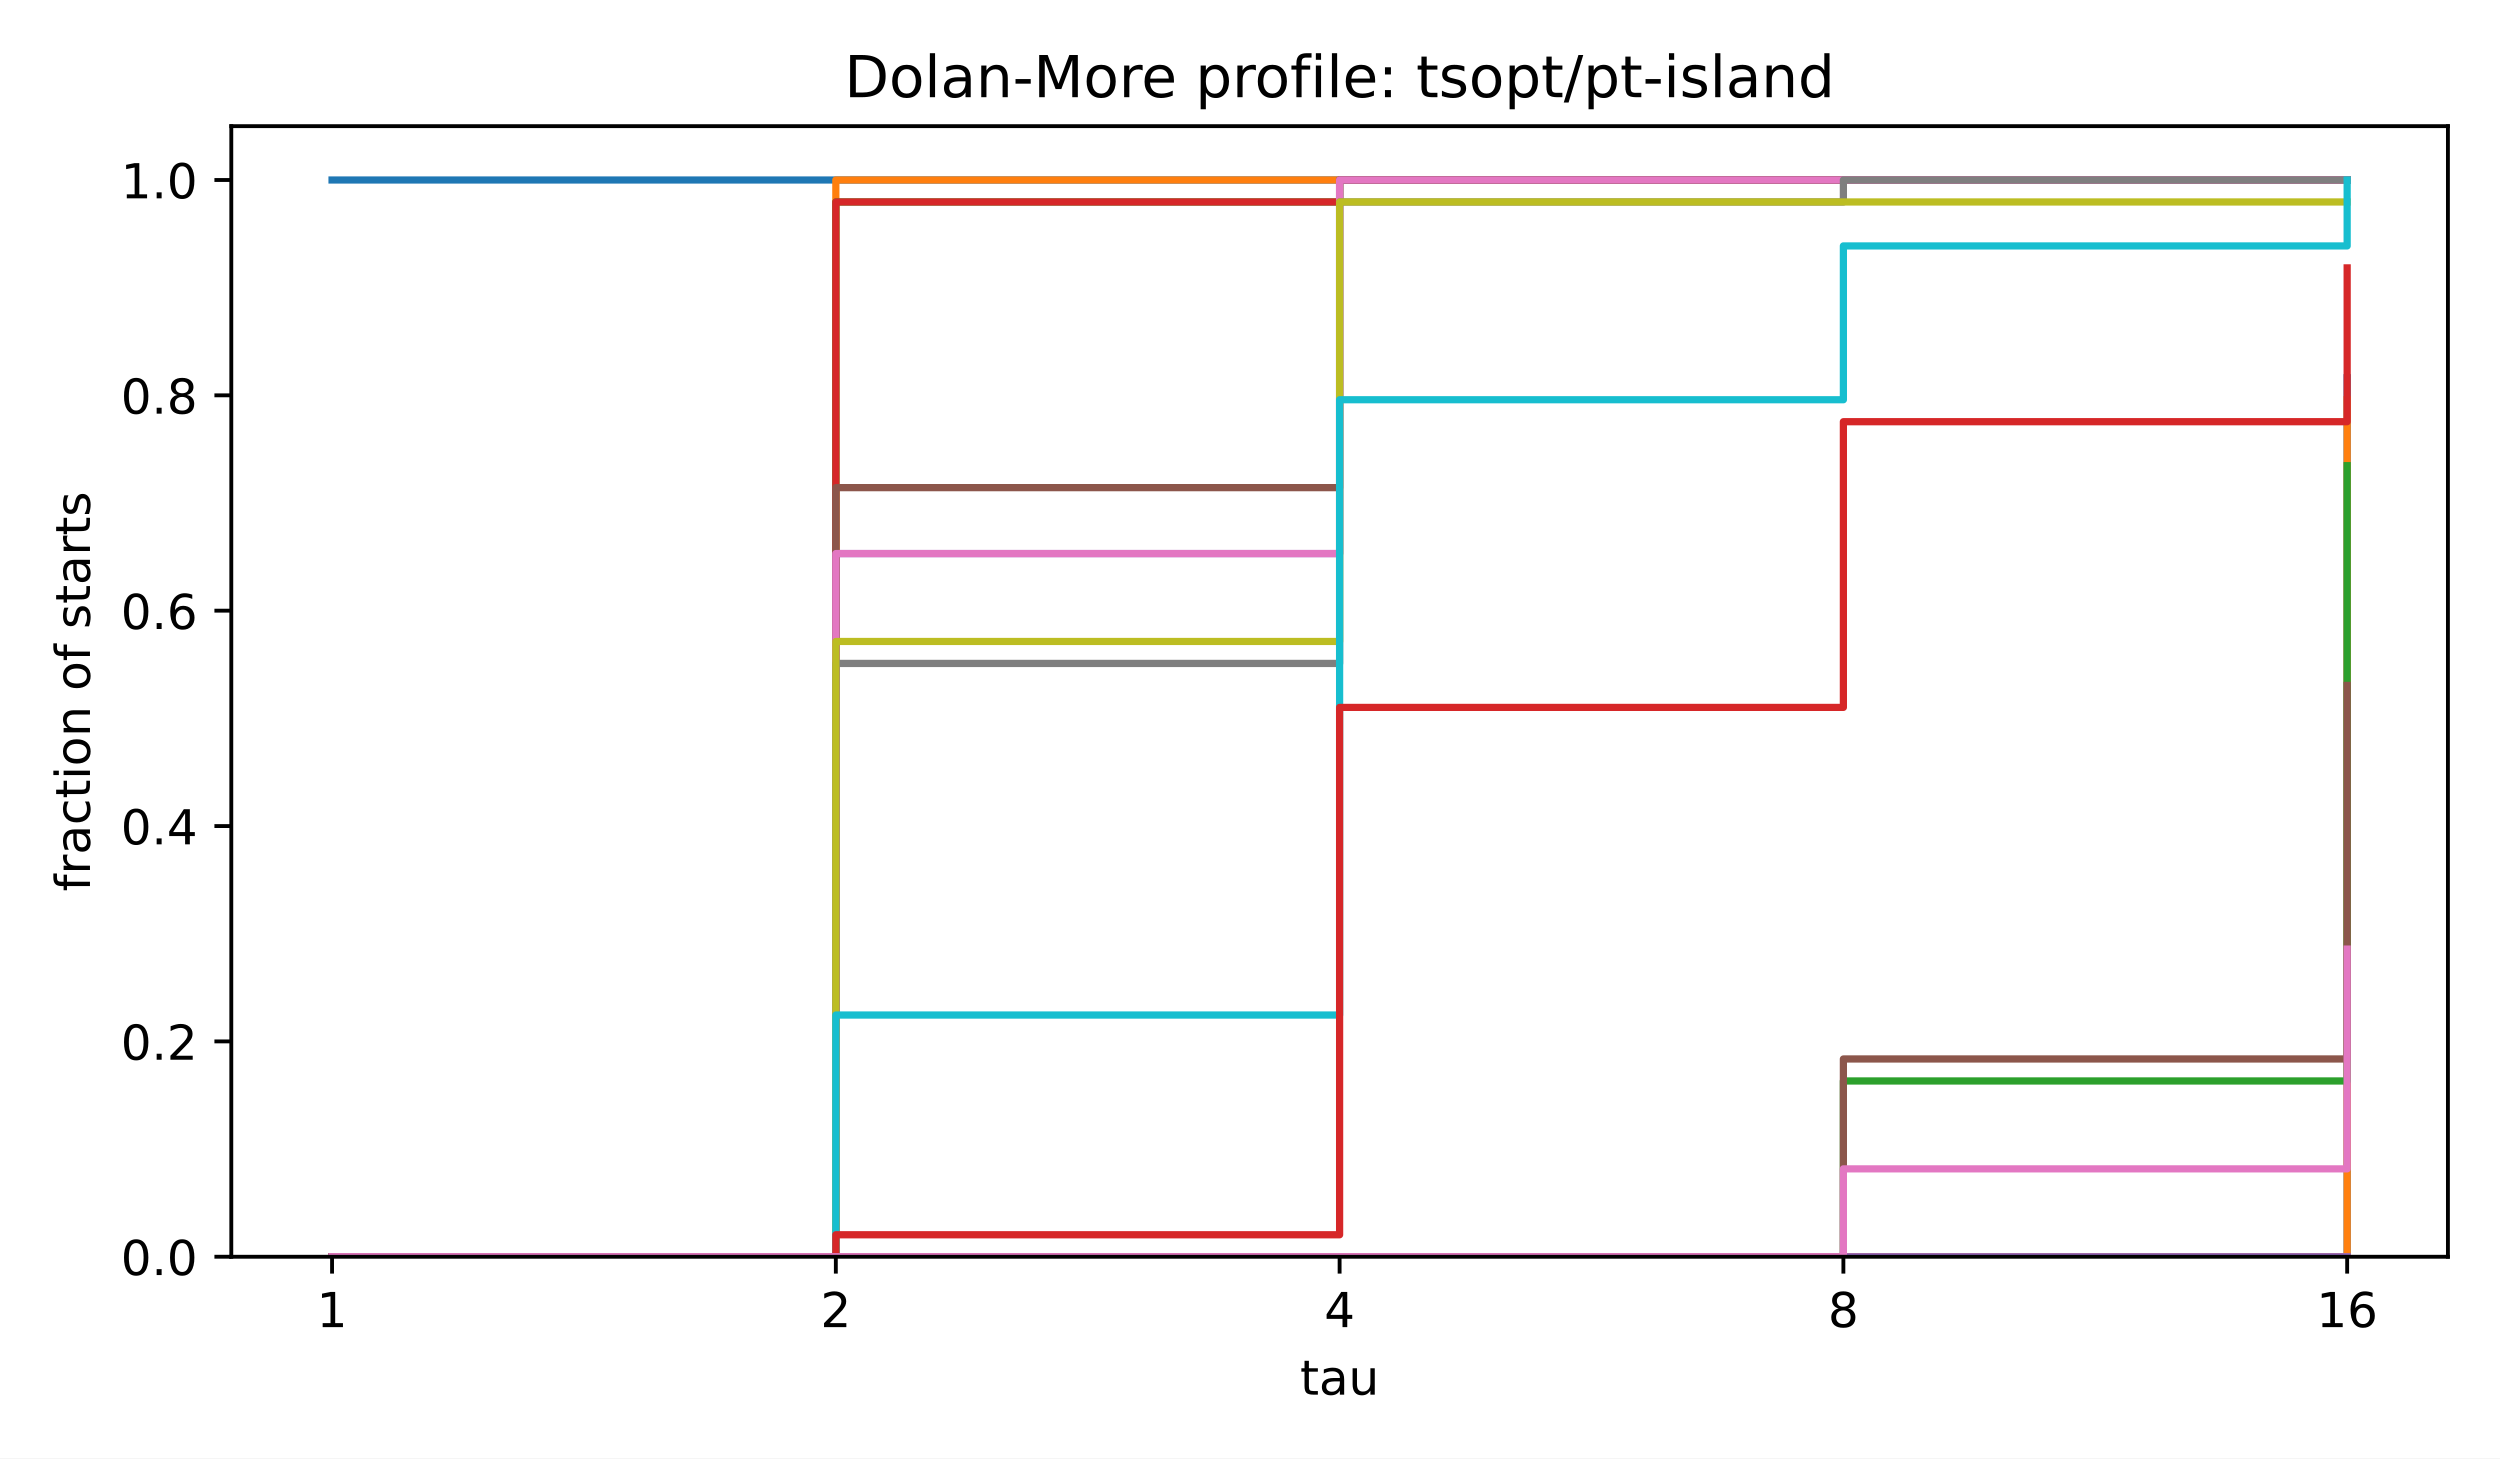
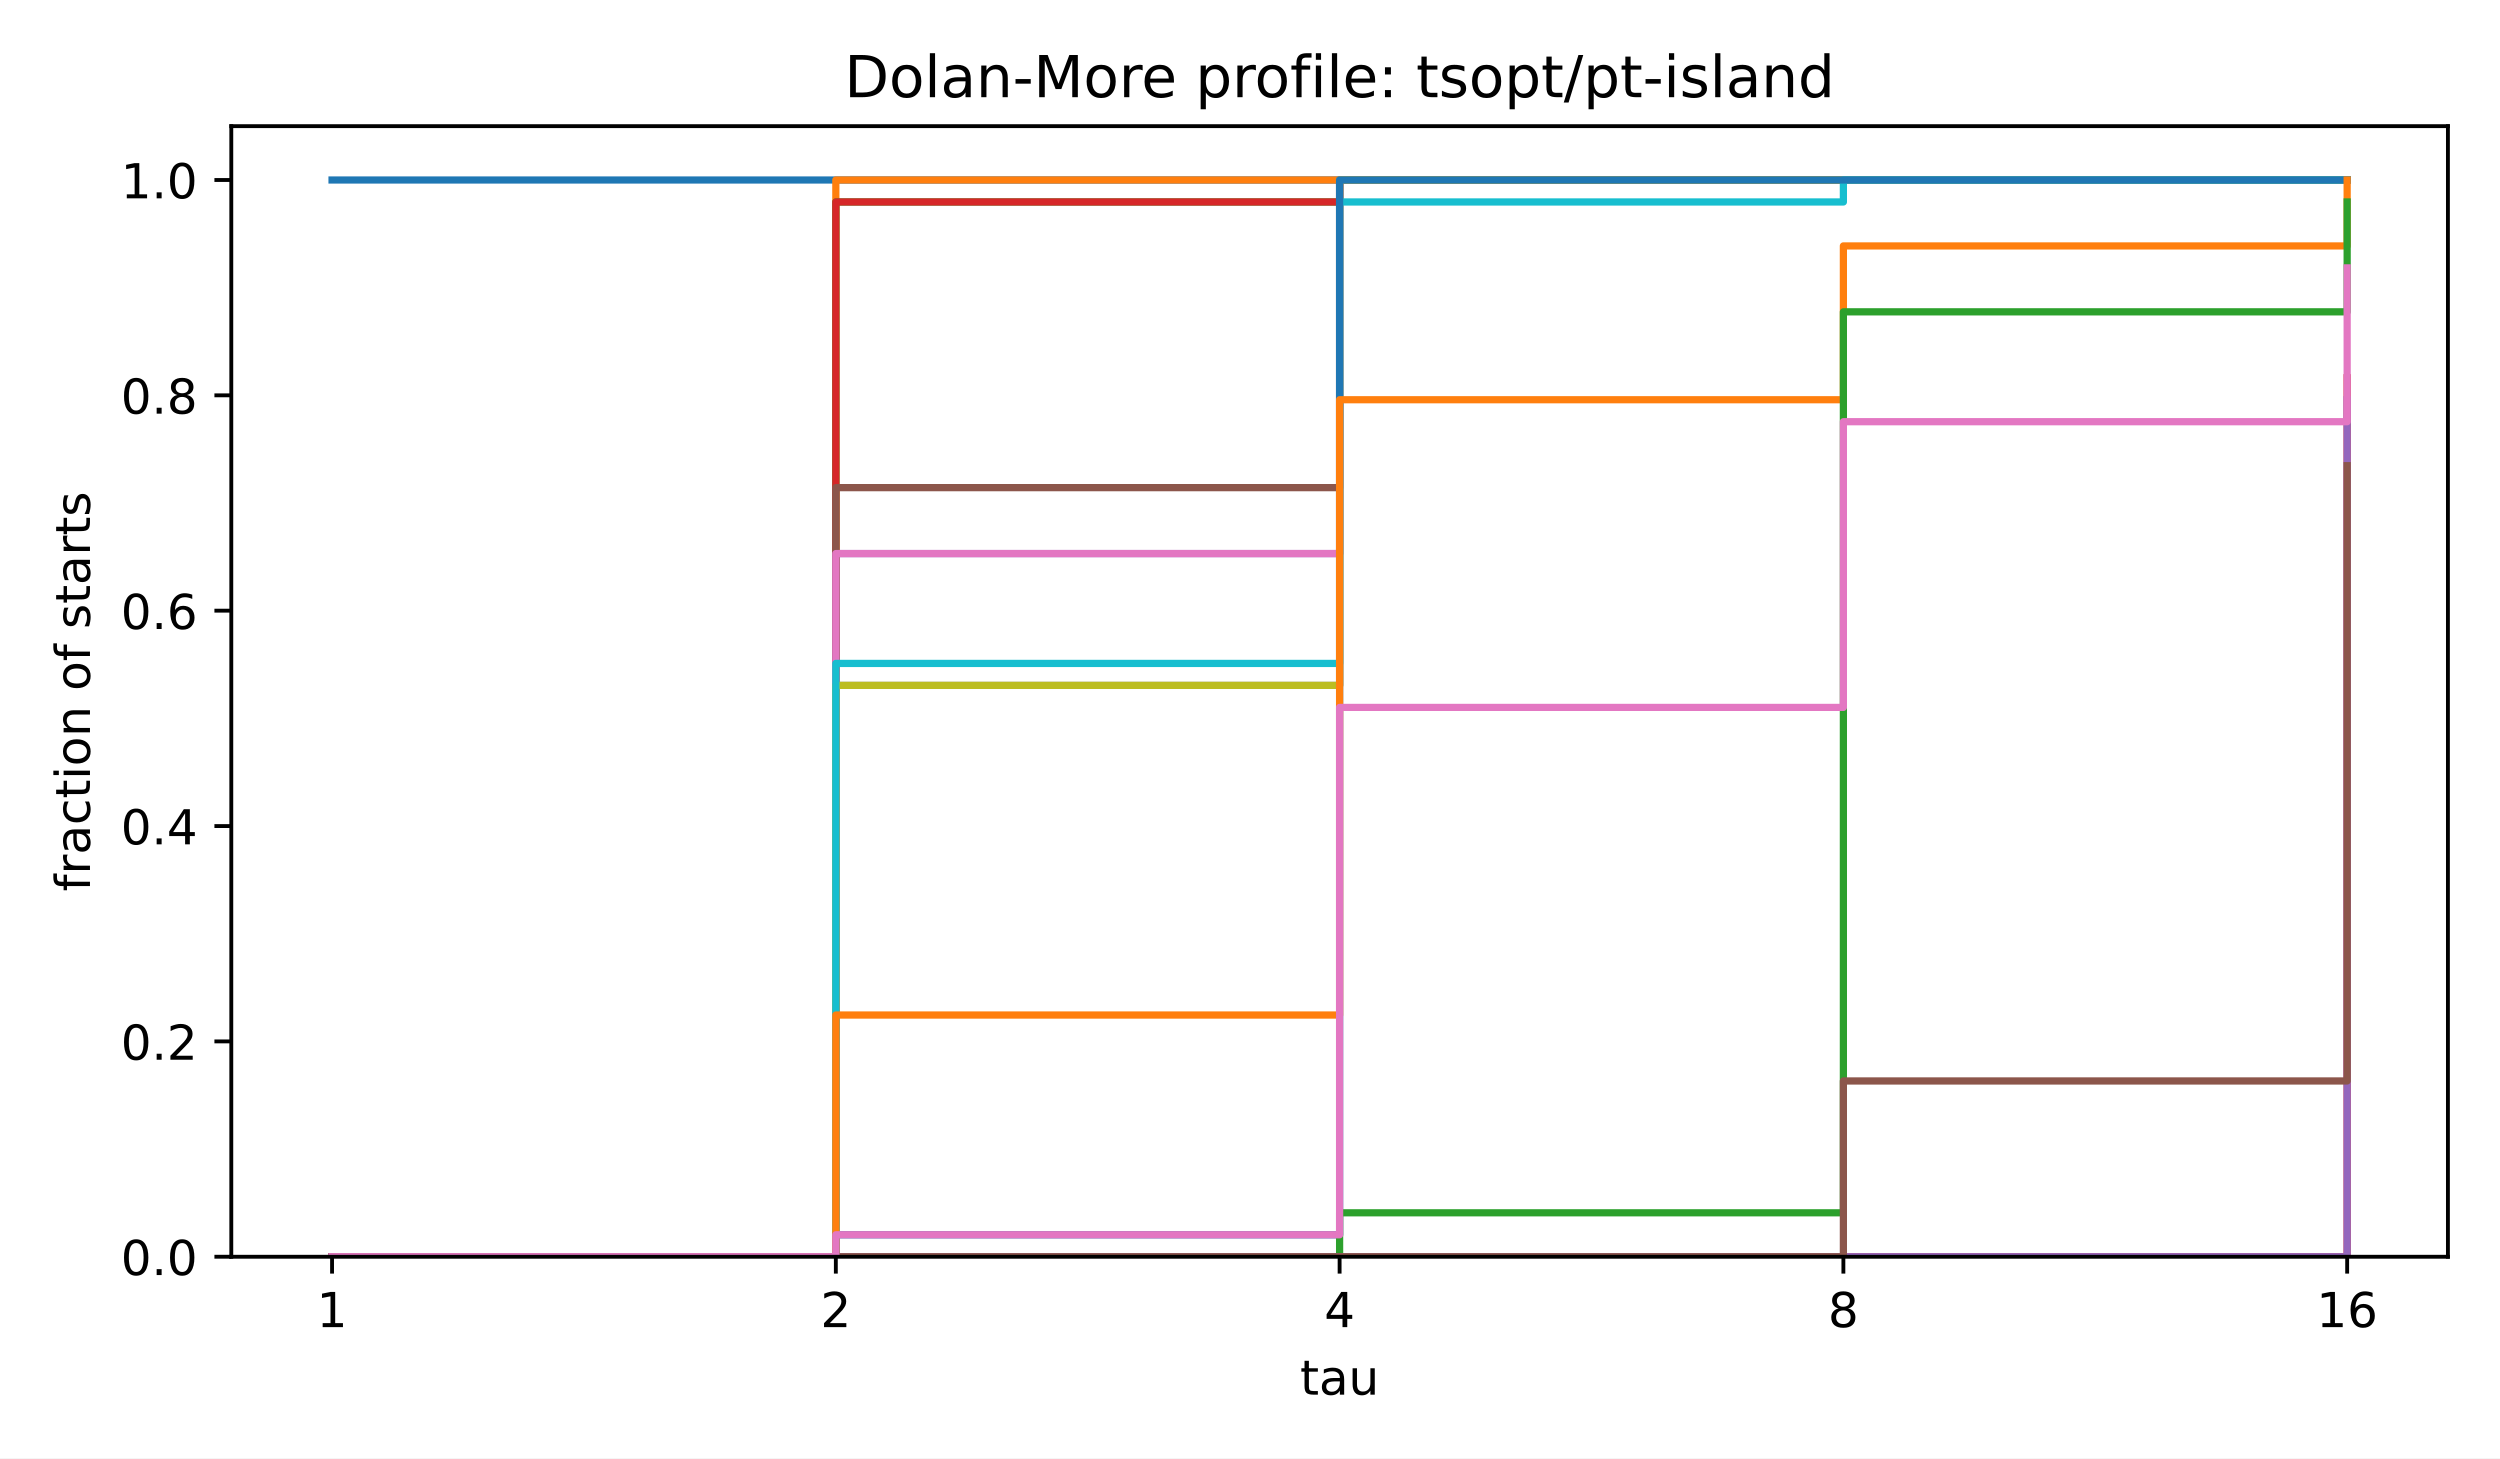
<svg xmlns="http://www.w3.org/2000/svg" xmlns:xlink="http://www.w3.org/1999/xlink" width="518.4pt" height="302.4pt" viewBox="0 0 518.4 302.4" version="1.1">
  <defs>
    <style type="text/css">*{stroke-linejoin: round; stroke-linecap: butt}</style>
  </defs>
  <g id="figure_1">
    <g id="patch_1">
      <path d="M 0 302.4  L 518.4 302.4  L 518.4 0  L 0 0  z " style="fill: #ffffff" />
    </g>
    <g id="axes_1">
      <g id="patch_2">
        <path d="M 47.962 260.6  L 507.6 260.6  L 507.6 26.16  L 47.962 26.16  z " style="fill: #ffffff" />
      </g>
      <g id="matplotlib.axis_1">
        <g id="xtick_1">
          <g id="line2d_1">
            <defs>
              <path id="m8ea4d47d77" d="M 0 0  L 0 3.5  " style="stroke: #000000; stroke-width: 0.8" />
            </defs>
            <g>
              <use xlink:href="#m8ea4d47d77" x="68.855" y="260.6" style="stroke: #000000; stroke-width: 0.8" />
            </g>
          </g>
          <g id="text_1">
            <text style="font-size: 10px; font-family: 'DejaVu Sans', 'Bitstream Vera Sans', 'Computer Modern Sans Serif', 'Lucida Grande', 'Verdana', 'Geneva', 'Lucid', 'Arial', 'Helvetica', 'Avant Garde', sans-serif; text-anchor: middle" x="68.855" y="275.198" transform="rotate(-0 68.85496 275.1977)">1</text>
          </g>
        </g>
        <g id="xtick_2">
          <g id="line2d_2">
            <g>
              <use xlink:href="#m8ea4d47d77" x="173.318" y="260.6" style="stroke: #000000; stroke-width: 0.8" />
            </g>
          </g>
          <g id="text_2">
            <text style="font-size: 10px; font-family: 'DejaVu Sans', 'Bitstream Vera Sans', 'Computer Modern Sans Serif', 'Lucida Grande', 'Verdana', 'Geneva', 'Lucid', 'Arial', 'Helvetica', 'Avant Garde', sans-serif; text-anchor: middle" x="173.318" y="275.198" transform="rotate(-0 173.3181 275.1977)">2</text>
          </g>
        </g>
        <g id="xtick_3">
          <g id="line2d_3">
            <g>
              <use xlink:href="#m8ea4d47d77" x="277.781" y="260.6" style="stroke: #000000; stroke-width: 0.8" />
            </g>
          </g>
          <g id="text_3">
            <text style="font-size: 10px; font-family: 'DejaVu Sans', 'Bitstream Vera Sans', 'Computer Modern Sans Serif', 'Lucida Grande', 'Verdana', 'Geneva', 'Lucid', 'Arial', 'Helvetica', 'Avant Garde', sans-serif; text-anchor: middle" x="277.781" y="275.198" transform="rotate(-0 277.7812 275.1977)">4</text>
          </g>
        </g>
        <g id="xtick_4">
          <g id="line2d_4">
            <g>
              <use xlink:href="#m8ea4d47d77" x="382.244" y="260.6" style="stroke: #000000; stroke-width: 0.8" />
            </g>
          </g>
          <g id="text_4">
            <text style="font-size: 10px; font-family: 'DejaVu Sans', 'Bitstream Vera Sans', 'Computer Modern Sans Serif', 'Lucida Grande', 'Verdana', 'Geneva', 'Lucid', 'Arial', 'Helvetica', 'Avant Garde', sans-serif; text-anchor: middle" x="382.244" y="275.198" transform="rotate(-0 382.2443 275.1977)">8</text>
          </g>
        </g>
        <g id="xtick_5">
          <g id="line2d_5">
            <g>
              <use xlink:href="#m8ea4d47d77" x="486.707" y="260.6" style="stroke: #000000; stroke-width: 0.8" />
            </g>
          </g>
          <g id="text_5">
            <text style="font-size: 10px; font-family: 'DejaVu Sans', 'Bitstream Vera Sans', 'Computer Modern Sans Serif', 'Lucida Grande', 'Verdana', 'Geneva', 'Lucid', 'Arial', 'Helvetica', 'Avant Garde', sans-serif; text-anchor: middle" x="486.707" y="275.198" transform="rotate(-0 486.7074 275.1977)">16</text>
          </g>
        </g>
        <g id="text_6">
          <text style="font-size: 10px; font-family: 'DejaVu Sans', 'Bitstream Vera Sans', 'Computer Modern Sans Serif', 'Lucida Grande', 'Verdana', 'Geneva', 'Lucid', 'Arial', 'Helvetica', 'Avant Garde', sans-serif; text-anchor: middle" x="277.781" y="289.198" transform="rotate(-0 277.7812 289.1977)">tau</text>
        </g>
      </g>
      <g id="matplotlib.axis_2">
        <g id="ytick_1">
          <g id="line2d_6">
            <defs>
              <path id="md659df78fa" d="M 0 0  L -3.5 0  " style="stroke: #000000; stroke-width: 0.8" />
            </defs>
            <g>
              <use xlink:href="#md659df78fa" x="47.962" y="260.6" style="stroke: #000000; stroke-width: 0.8" />
            </g>
          </g>
          <g id="text_7">
            <text style="font-size: 10px; font-family: 'DejaVu Sans', 'Bitstream Vera Sans', 'Computer Modern Sans Serif', 'Lucida Grande', 'Verdana', 'Geneva', 'Lucid', 'Arial', 'Helvetica', 'Avant Garde', sans-serif; text-anchor: end" x="40.962" y="264.399" transform="rotate(-0 40.96234 264.3988)">0.0</text>
          </g>
        </g>
        <g id="ytick_2">
          <g id="line2d_7">
            <g>
              <use xlink:href="#md659df78fa" x="47.962" y="215.945" style="stroke: #000000; stroke-width: 0.8" />
            </g>
          </g>
          <g id="text_8">
            <text style="font-size: 10px; font-family: 'DejaVu Sans', 'Bitstream Vera Sans', 'Computer Modern Sans Serif', 'Lucida Grande', 'Verdana', 'Geneva', 'Lucid', 'Arial', 'Helvetica', 'Avant Garde', sans-serif; text-anchor: end" x="40.962" y="219.744" transform="rotate(-0 40.96234 219.7436)">0.2</text>
          </g>
        </g>
        <g id="ytick_3">
          <g id="line2d_8">
            <g>
              <use xlink:href="#md659df78fa" x="47.962" y="171.29" style="stroke: #000000; stroke-width: 0.8" />
            </g>
          </g>
          <g id="text_9">
            <text style="font-size: 10px; font-family: 'DejaVu Sans', 'Bitstream Vera Sans', 'Computer Modern Sans Serif', 'Lucida Grande', 'Verdana', 'Geneva', 'Lucid', 'Arial', 'Helvetica', 'Avant Garde', sans-serif; text-anchor: end" x="40.962" y="175.088" transform="rotate(-0 40.96234 175.0884)">0.4</text>
          </g>
        </g>
        <g id="ytick_4">
          <g id="line2d_9">
            <g>
              <use xlink:href="#md659df78fa" x="47.962" y="126.634" style="stroke: #000000; stroke-width: 0.8" />
            </g>
          </g>
          <g id="text_10">
            <text style="font-size: 10px; font-family: 'DejaVu Sans', 'Bitstream Vera Sans', 'Computer Modern Sans Serif', 'Lucida Grande', 'Verdana', 'Geneva', 'Lucid', 'Arial', 'Helvetica', 'Avant Garde', sans-serif; text-anchor: end" x="40.962" y="130.433" transform="rotate(-0 40.96234 130.4331)">0.6</text>
          </g>
        </g>
        <g id="ytick_5">
          <g id="line2d_10">
            <g>
              <use xlink:href="#md659df78fa" x="47.962" y="81.979" style="stroke: #000000; stroke-width: 0.8" />
            </g>
          </g>
          <g id="text_11">
            <text style="font-size: 10px; font-family: 'DejaVu Sans', 'Bitstream Vera Sans', 'Computer Modern Sans Serif', 'Lucida Grande', 'Verdana', 'Geneva', 'Lucid', 'Arial', 'Helvetica', 'Avant Garde', sans-serif; text-anchor: end" x="40.962" y="85.778" transform="rotate(-0 40.96234 85.77788)">0.8</text>
          </g>
        </g>
        <g id="ytick_6">
          <g id="line2d_11">
            <g>
              <use xlink:href="#md659df78fa" x="47.962" y="37.324" style="stroke: #000000; stroke-width: 0.8" />
            </g>
          </g>
          <g id="text_12">
            <text style="font-size: 10px; font-family: 'DejaVu Sans', 'Bitstream Vera Sans', 'Computer Modern Sans Serif', 'Lucida Grande', 'Verdana', 'Geneva', 'Lucid', 'Arial', 'Helvetica', 'Avant Garde', sans-serif; text-anchor: end" x="40.962" y="41.123" transform="rotate(-0 40.96234 41.12264)">1.0</text>
          </g>
        </g>
        <g id="text_13">
          <text style="font-size: 10px; font-family: 'DejaVu Sans', 'Bitstream Vera Sans', 'Computer Modern Sans Serif', 'Lucida Grande', 'Verdana', 'Geneva', 'Lucid', 'Arial', 'Helvetica', 'Avant Garde', sans-serif; text-anchor: middle" x="18.657" y="143.38" transform="rotate(-90 18.65687 143.38)">fraction of starts</text>
        </g>
      </g>
      <g id="line2d_12">
        <path d="M 68.855 37.324  L 173.318 37.324  L 173.318 37.324  L 277.781 37.324  L 277.781 37.324  L 382.244 37.324  L 382.244 37.324  L 486.707 37.324  L 486.707 37.324  " clip-path="url(#p4e380cea4b)" style="fill: none; stroke: #1f77b4; stroke-width: 1.5; stroke-linecap: square" />
      </g>
      <g id="line2d_13">
        <path d="M 68.855 260.6  L 173.318 260.6  L 173.318 37.324  L 277.781 37.324  L 277.781 37.324  L 382.244 37.324  L 382.244 37.324  L 486.707 37.324  L 486.707 37.324  " clip-path="url(#p4e380cea4b)" style="fill: none; stroke: #ff7f0e; stroke-width: 1.5; stroke-linecap: square" />
      </g>
      <g id="line2d_14">
        <path d="M 68.855 260.6  L 173.318 260.6  L 173.318 41.88  L 277.781 41.88  L 277.781 37.324  L 382.244 37.324  L 382.244 37.324  L 486.707 37.324  L 486.707 37.324  " clip-path="url(#p4e380cea4b)" style="fill: none; stroke: #2ca02c; stroke-width: 1.5; stroke-linecap: square" />
      </g>
      <g id="line2d_15">
        <path d="M 68.855 260.6  L 173.318 260.6  L 173.318 41.88  L 277.781 41.88  L 277.781 37.324  L 382.244 37.324  L 382.244 37.324  L 486.707 37.324  L 486.707 37.324  " clip-path="url(#p4e380cea4b)" style="fill: none; stroke: #d62728; stroke-width: 1.5; stroke-linecap: square" />
      </g>
      <g id="line2d_16">
        <path d="M 68.855 260.6  L 173.318 260.6  L 173.318 114.787  L 277.781 114.787  L 277.781 37.324  L 382.244 37.324  L 382.244 37.324  L 486.707 37.324  L 486.707 37.324  " clip-path="url(#p4e380cea4b)" style="fill: none; stroke: #9467bd; stroke-width: 1.5; stroke-linecap: square" />
      </g>
      <g id="line2d_17">
        <path d="M 68.855 260.6  L 173.318 260.6  L 173.318 101.117  L 277.781 101.117  L 277.781 37.324  L 382.244 37.324  L 382.244 37.324  L 486.707 37.324  L 486.707 37.324  " clip-path="url(#p4e380cea4b)" style="fill: none; stroke: #8c564b; stroke-width: 1.5; stroke-linecap: square" />
      </g>
      <g id="line2d_18">
        <path d="M 68.855 260.6  L 173.318 260.6  L 173.318 114.787  L 277.781 114.787  L 277.781 37.324  L 382.244 37.324  L 382.244 37.324  L 486.707 37.324  L 486.707 37.324  " clip-path="url(#p4e380cea4b)" style="fill: none; stroke: #e377c2; stroke-width: 1.5; stroke-linecap: square" />
      </g>
      <g id="line2d_19">
-         <path d="M 68.855 260.6  L 173.318 260.6  L 173.318 137.57  L 277.781 137.57  L 277.781 41.88  L 382.244 41.88  L 382.244 37.324  L 486.707 37.324  L 486.707 37.324  " clip-path="url(#p4e380cea4b)" style="fill: none; stroke: #7f7f7f; stroke-width: 1.5; stroke-linecap: square" />
+         <path d="M 68.855 260.6  L 173.318 260.6  L 173.318 142.127  L 277.781 142.127  L 277.781 37.324  L 382.244 37.324  L 382.244 37.324  L 486.707 37.324  L 486.707 37.324  " clip-path="url(#p4e380cea4b)" style="fill: none; stroke: #7f7f7f; stroke-width: 1.5; stroke-linecap: square" />
      </g>
      <g id="line2d_20">
-         <path d="M 68.855 260.6  L 173.318 260.6  L 173.318 133.014  L 277.781 133.014  L 277.781 41.88  L 382.244 41.88  L 382.244 41.88  L 486.707 41.88  L 486.707 41.88  " clip-path="url(#p4e380cea4b)" style="fill: none; stroke: #bcbd22; stroke-width: 1.5; stroke-linecap: square" />
+         <path d="M 68.855 260.6  L 173.318 260.6  L 173.318 142.127  L 277.781 142.127  L 277.781 37.324  L 382.244 37.324  L 382.244 37.324  L 486.707 37.324  L 486.707 37.324  " clip-path="url(#p4e380cea4b)" style="fill: none; stroke: #bcbd22; stroke-width: 1.5; stroke-linecap: square" />
      </g>
      <g id="line2d_21">
-         <path d="M 68.855 260.6  L 173.318 260.6  L 173.318 210.477  L 277.781 210.477  L 277.781 82.89  L 382.244 82.89  L 382.244 50.994  L 486.707 50.994  L 486.707 37.324  " clip-path="url(#p4e380cea4b)" style="fill: none; stroke: #17becf; stroke-width: 1.5; stroke-linecap: square" />
+         <path d="M 68.855 260.6  L 173.318 260.6  L 173.318 137.57  L 277.781 137.57  L 277.781 41.88  L 382.244 41.88  L 382.244 37.324  L 486.707 37.324  L 486.707 37.324  " clip-path="url(#p4e380cea4b)" style="fill: none; stroke: #17becf; stroke-width: 1.5; stroke-linecap: square" />
      </g>
      <g id="line2d_22">
-         <path d="M 68.855 260.6  L 173.318 260.6  L 173.318 260.6  L 277.781 260.6  L 277.781 260.6  L 382.244 260.6  L 382.244 260.6  L 486.707 260.6  L 486.707 78.334  " clip-path="url(#p4e380cea4b)" style="fill: none; stroke: #1f77b4; stroke-width: 1.5; stroke-linecap: square" />
+         <path d="M 68.855 260.6  L 173.318 260.6  L 173.318 256.043  L 277.781 256.043  L 277.781 37.324  L 382.244 37.324  L 382.244 37.324  L 486.707 37.324  L 486.707 37.324  " clip-path="url(#p4e380cea4b)" style="fill: none; stroke: #1f77b4; stroke-width: 1.5; stroke-linecap: square" />
      </g>
      <g id="line2d_23">
-         <path d="M 68.855 260.6  L 173.318 260.6  L 173.318 260.6  L 277.781 260.6  L 277.781 260.6  L 382.244 260.6  L 382.244 260.6  L 486.707 260.6  L 486.707 82.89  " clip-path="url(#p4e380cea4b)" style="fill: none; stroke: #ff7f0e; stroke-width: 1.5; stroke-linecap: square" />
+         <path d="M 68.855 260.6  L 173.318 260.6  L 173.318 210.477  L 277.781 210.477  L 277.781 82.89  L 382.244 82.89  L 382.244 50.994  L 486.707 50.994  L 486.707 37.324  " clip-path="url(#p4e380cea4b)" style="fill: none; stroke: #ff7f0e; stroke-width: 1.5; stroke-linecap: square" />
      </g>
      <g id="line2d_24">
-         <path d="M 68.855 260.6  L 173.318 260.6  L 173.318 260.6  L 277.781 260.6  L 277.781 260.6  L 382.244 260.6  L 382.244 224.147  L 486.707 224.147  L 486.707 96.56  " clip-path="url(#p4e380cea4b)" style="fill: none; stroke: #2ca02c; stroke-width: 1.5; stroke-linecap: square" />
+         <path d="M 68.855 260.6  L 173.318 260.6  L 173.318 260.6  L 277.781 260.6  L 277.781 251.487  L 382.244 251.487  L 382.244 64.664  L 486.707 64.664  L 486.707 41.88  " clip-path="url(#p4e380cea4b)" style="fill: none; stroke: #2ca02c; stroke-width: 1.5; stroke-linecap: square" />
      </g>
      <g id="line2d_25">
-         <path d="M 68.855 260.6  L 173.318 260.6  L 173.318 256.043  L 277.781 256.043  L 277.781 146.684  L 382.244 146.684  L 382.244 87.447  L 486.707 87.447  L 486.707 55.55  " clip-path="url(#p4e380cea4b)" style="fill: none; stroke: #d62728; stroke-width: 1.5; stroke-linecap: square" />
+         <path d="M 68.855 260.6  L 173.318 260.6  L 173.318 260.6  L 277.781 260.6  L 277.781 260.6  L 382.244 260.6  L 382.244 260.6  L 486.707 260.6  L 486.707 78.334  " clip-path="url(#p4e380cea4b)" style="fill: none; stroke: #d62728; stroke-width: 1.5; stroke-linecap: square" />
      </g>
      <g id="line2d_26">
-         <path d="M 68.855 260.6  L 173.318 260.6  L 173.318 260.6  L 277.781 260.6  L 277.781 260.6  L 382.244 260.6  L 382.244 260.6  L 486.707 260.6  L 486.707 260.6  " clip-path="url(#p4e380cea4b)" style="fill: none; stroke: #9467bd; stroke-width: 1.5; stroke-linecap: square" />
+         <path d="M 68.855 260.6  L 173.318 260.6  L 173.318 260.6  L 277.781 260.6  L 277.781 260.6  L 382.244 260.6  L 382.244 260.6  L 486.707 260.6  L 486.707 82.89  " clip-path="url(#p4e380cea4b)" style="fill: none; stroke: #9467bd; stroke-width: 1.5; stroke-linecap: square" />
      </g>
      <g id="line2d_27">
-         <path d="M 68.855 260.6  L 173.318 260.6  L 173.318 260.6  L 277.781 260.6  L 277.781 260.6  L 382.244 260.6  L 382.244 219.59  L 486.707 219.59  L 486.707 142.127  " clip-path="url(#p4e380cea4b)" style="fill: none; stroke: #8c564b; stroke-width: 1.5; stroke-linecap: square" />
+         <path d="M 68.855 260.6  L 173.318 260.6  L 173.318 260.6  L 277.781 260.6  L 277.781 260.6  L 382.244 260.6  L 382.244 224.147  L 486.707 224.147  L 486.707 96.56  " clip-path="url(#p4e380cea4b)" style="fill: none; stroke: #8c564b; stroke-width: 1.5; stroke-linecap: square" />
      </g>
      <g id="line2d_28">
-         <path d="M 68.855 260.6  L 173.318 260.6  L 173.318 260.6  L 277.781 260.6  L 277.781 260.6  L 382.244 260.6  L 382.244 242.373  L 486.707 242.373  L 486.707 196.807  " clip-path="url(#p4e380cea4b)" style="fill: none; stroke: #e377c2; stroke-width: 1.5; stroke-linecap: square" />
+         <path d="M 68.855 260.6  L 173.318 260.6  L 173.318 256.043  L 277.781 256.043  L 277.781 146.684  L 382.244 146.684  L 382.244 87.447  L 486.707 87.447  L 486.707 55.55  " clip-path="url(#p4e380cea4b)" style="fill: none; stroke: #e377c2; stroke-width: 1.5; stroke-linecap: square" />
      </g>
      <g id="patch_3">
        <path d="M 47.962 260.6  L 47.962 26.16  " style="fill: none; stroke: #000000; stroke-width: 0.8; stroke-linejoin: miter; stroke-linecap: square" />
      </g>
      <g id="patch_4">
        <path d="M 507.6 260.6  L 507.6 26.16  " style="fill: none; stroke: #000000; stroke-width: 0.8; stroke-linejoin: miter; stroke-linecap: square" />
      </g>
      <g id="patch_5">
        <path d="M 47.962 260.6  L 507.6 260.6  " style="fill: none; stroke: #000000; stroke-width: 0.8; stroke-linejoin: miter; stroke-linecap: square" />
      </g>
      <g id="patch_6">
        <path d="M 47.962 26.16  L 507.6 26.16  " style="fill: none; stroke: #000000; stroke-width: 0.8; stroke-linejoin: miter; stroke-linecap: square" />
      </g>
      <g id="text_14">
        <text style="font-size: 12px; font-family: 'DejaVu Sans', 'Bitstream Vera Sans', 'Computer Modern Sans Serif', 'Lucida Grande', 'Verdana', 'Geneva', 'Lucid', 'Arial', 'Helvetica', 'Avant Garde', sans-serif; text-anchor: middle" x="277.781" y="20.16" transform="rotate(-0 277.7812 20.16)">Dolan-More profile: tsopt/pt-island</text>
      </g>
    </g>
  </g>
  <defs>
    <clipPath id="p4e380cea4b">
      <rect x="47.962" y="26.16" width="459.638" height="234.44" />
    </clipPath>
  </defs>
</svg>
